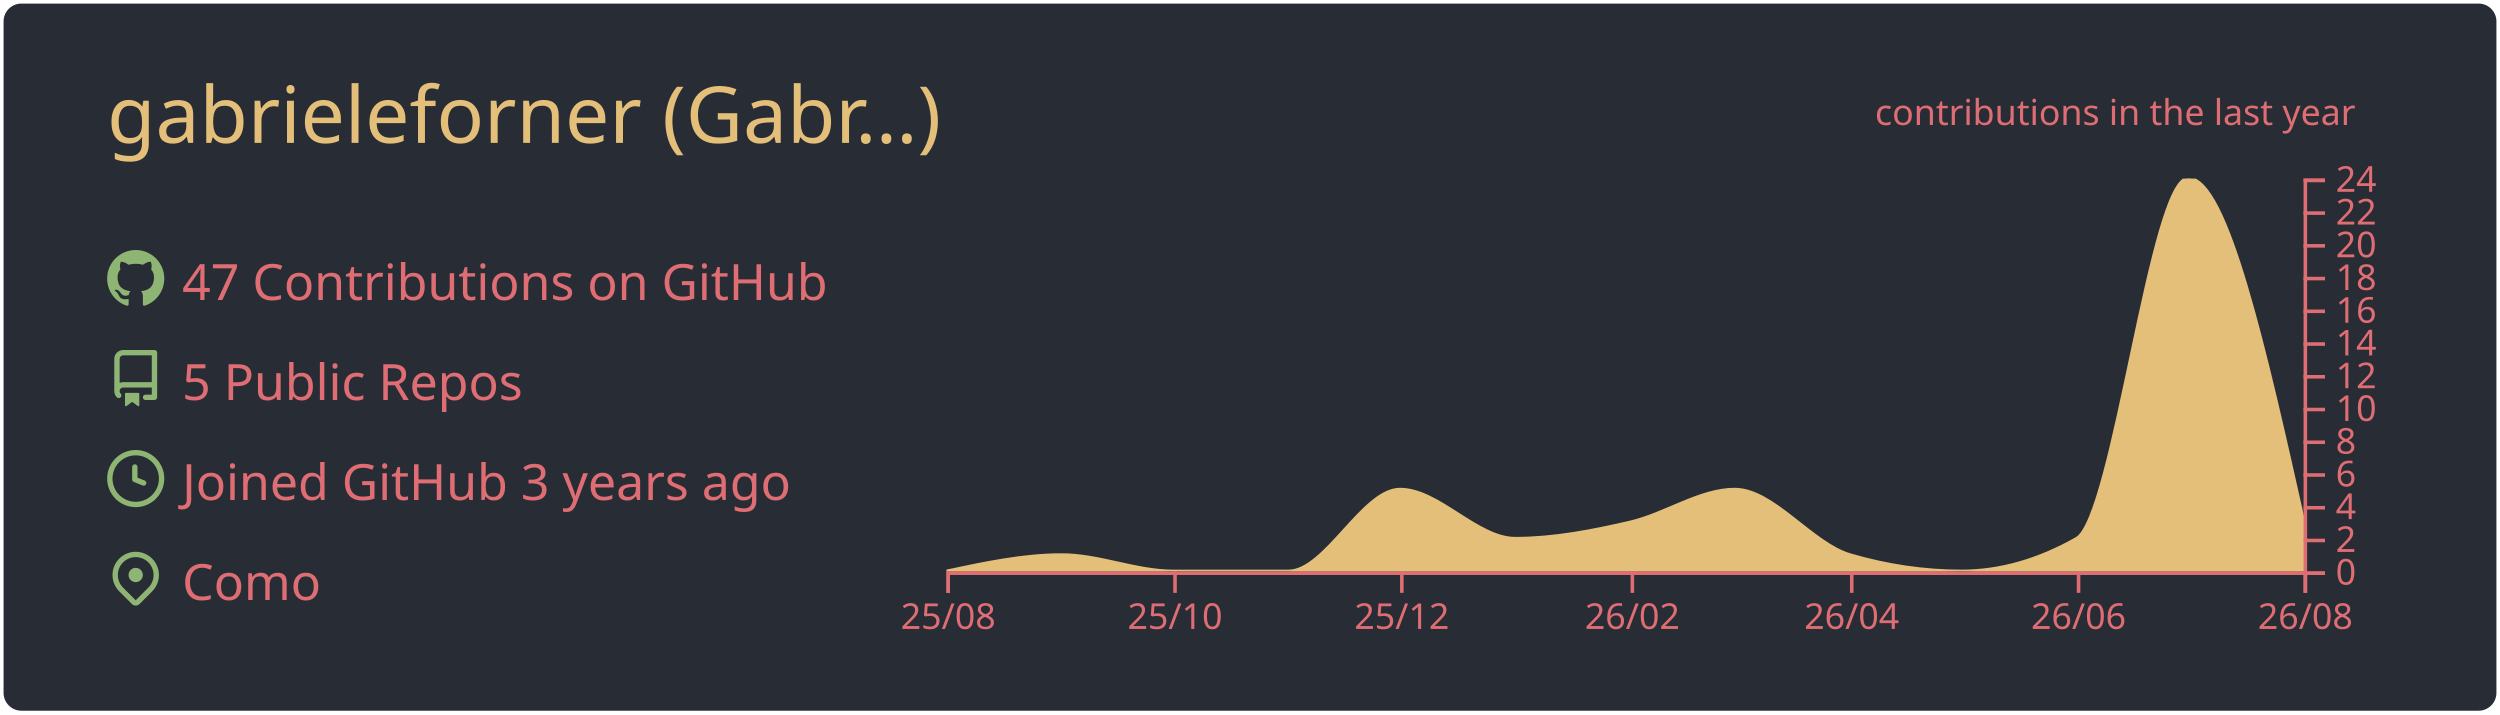
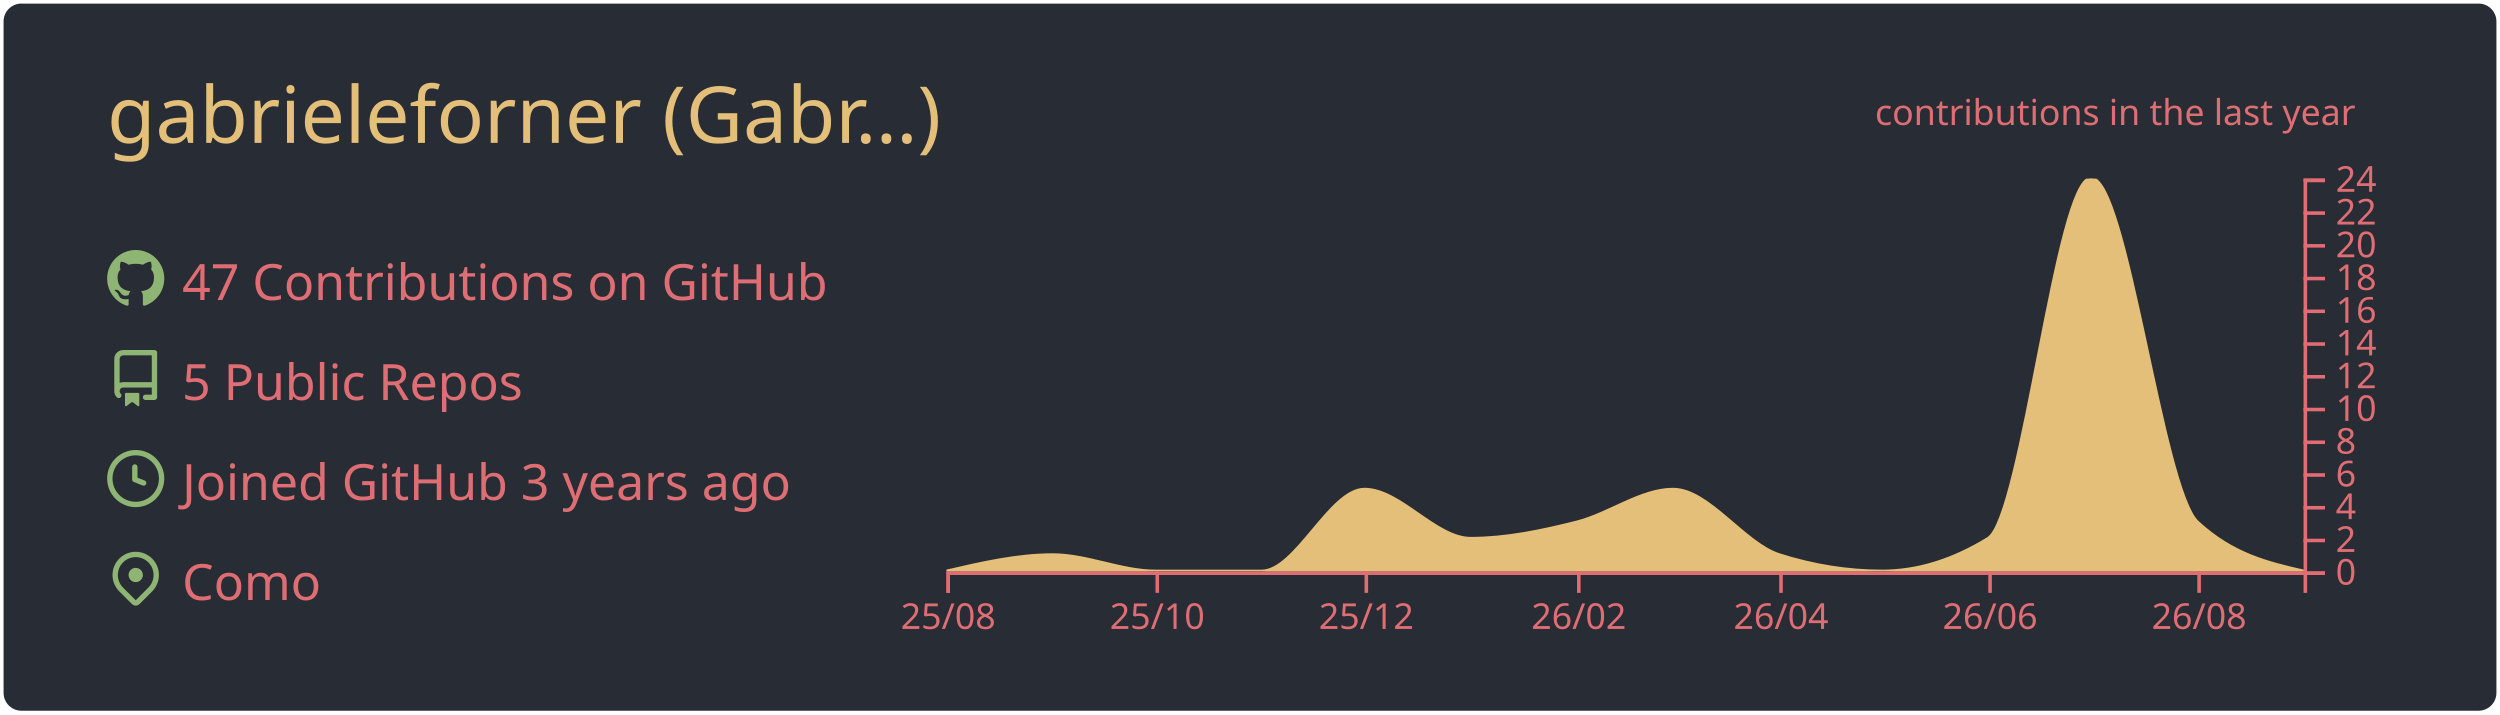
<svg xmlns="http://www.w3.org/2000/svg" width="700" height="200" viewBox="0 0 700 200">
  <style>* {
          font-family: 'Segoe UI', Ubuntu, "Helvetica Neue", Sans-Serif
        }</style>
  <g class="gpsc-root">
    <rect x="1" y="1" rx="5" ry="5" height="99%" width="99.714%" stroke="#000000" stroke-width="1" fill="#282c34" stroke-opacity="0" />
    <text x="30" y="40" class="gpsc-item" style="--gpsc-i: 0; font-size: 22px; fill: #e4bf7a;">gabrieleforner (Gabr…)</text>
    <g transform="translate(0,40)">
      <g transform="translate(30,30)">
        <g class="gpsc-item" style="--gpsc-i: 0;">
          <g transform="translate(0,0)" width="14" height="14" fill="#8eb573">
            <path fill-rule="evenodd" d="M8 0C3.58 0 0 3.58 0 8c0 3.54 2.29 6.53 5.47 7.59.4.07.55-.17.55-.38 0-.19-.01-.82-.01-1.49-2.01.37-2.53-.49-2.69-.94-.09-.23-.48-.94-.82-1.13-.28-.15-.68-.52-.01-.53.63-.01 1.08.58 1.23.82.72 1.21 1.87.87 2.33.66.07-.52.28-.87.51-1.07-1.78-.2-3.64-.89-3.64-3.95 0-.87.31-1.59.82-2.15-.08-.2-.36-1.02.08-2.12 0 0 .67-.21 2.2.82.64-.18 1.32-.27 2-.27.68 0 1.36.09 2 .27 1.53-1.04 2.2-.82 2.2-.82.44 1.1.16 1.92.08 2.12.51.56.82 1.27.82 2.15 0 3.07-1.87 3.75-3.65 3.95.29.25.54.73.54 1.48 0 1.07-.01 1.93-.01 2.2 0 .21.15.46.55.38A8.013 8.013 0 0016 8c0-4.42-3.58-8-8-8z" />
          </g>
        </g>
        <g class="gpsc-item" style="--gpsc-i: 1;">
          <g transform="translate(0,28)" width="14" height="14" fill="#8eb573">
            <path fill-rule="evenodd" d="M2 2.5A2.5 2.5 0 014.5 0h8.75a.75.75 0 01.75.75v12.5a.75.75 0 01-.75.75h-2.5a.75.75 0 110-1.5h1.75v-2h-8a1 1 0 00-.714 1.7.75.75 0 01-1.072 1.05A2.495 2.495 0 012 11.5v-9zm10.5-1V9h-8c-.356 0-.694.074-1 .208V2.5a1 1 0 011-1h8zM5 12.25v3.25a.25.25 0 00.4.2l1.45-1.087a.25.25 0 01.3 0L8.6 15.7a.25.25 0 00.4-.2v-3.25a.25.25 0 00-.25-.25h-3.5a.25.25 0 00-.25.25z" />
          </g>
        </g>
        <g class="gpsc-item" style="--gpsc-i: 2;">
          <g transform="translate(0,56)" width="14" height="14" fill="#8eb573">
            <path fill-rule="evenodd" d="M1.5 8a6.5 6.5 0 1113 0 6.5 6.5 0 01-13 0zM8 0a8 8 0 100 16A8 8 0 008 0zm.5 4.75a.75.75 0 00-1.5 0v3.5a.75.75 0 00.471.696l2.5 1a.75.75 0 00.557-1.392L8.5 7.742V4.75z" />
          </g>
        </g>
        <g class="gpsc-item" style="--gpsc-i: 3;">
          <g transform="translate(0,84)" width="14" height="14" fill="#8eb573">
            <path fill-rule="evenodd" d="M11.536 3.464a5 5 0 010 7.072L8 14.07l-3.536-3.535a5 5 0 117.072-7.072v.001zm1.06 8.132a6.5 6.5 0 10-9.192 0l3.535 3.536a1.5 1.5 0 002.122 0l3.535-3.536zM8 9a2 2 0 100-4 2 2 0 000 4z" />
          </g>
        </g>
        <text x="21" y="14" class="gpsc-item" style="--gpsc-i: 0; fill: #df6d74; font-size: 14px;">47 Contributions on GitHub</text>
        <text x="21" y="42" class="gpsc-item" style="--gpsc-i: 1; fill: #df6d74; font-size: 14px;">5 Public Repos</text>
        <text x="21" y="70" class="gpsc-item" style="--gpsc-i: 2; fill: #df6d74; font-size: 14px;">Joined GitHub 3 years ago</text>
        <text x="21" y="98" class="gpsc-item" style="--gpsc-i: 3; fill: #df6d74; font-size: 14px;">Como</text>
      </g>
      <g color="#e4bf7a" transform="translate(295,10)">
        <clipPath id="gpsc-reveal-clip">
          <rect class="gpsc-reveal" x="-30" y="0" width="410" height="110" style="--gpsc-w: 410px; --gpsc-i: 4;" />
        </clipPath>
        <g clip-path="url(#gpsc-reveal-clip)" class="gpsc-chart" style="--gpsc-i: 4;">
-           <path transform="translate(-30,0)" stroke="#e4bf7a" fill="#e4bf7a" opacity="1" d="M0,110C10.758,107.708,21.516,105.417,32.274,105.417C42.685,105.417,53.096,110,63.507,110C74.265,110,85.023,110,95.781,110C106.192,110,116.603,87.083,127.014,87.083C137.772,87.083,148.53,100.833,159.288,100.833C170.046,100.833,180.804,98.753,191.562,96.25C201.279,93.99,210.995,87.083,220.712,87.083C231.47,87.083,242.228,102.259,252.986,105.417C263.397,108.472,273.808,110,284.219,110C294.977,110,305.735,106.944,316.493,100.833C326.904,94.919,337.315,0,347.726,0C358.484,0,369.242,48.125,380,96.25L380,110C369.242,110,358.484,110,347.726,110C337.315,110,326.904,110,316.493,110C305.735,110,294.977,110,284.219,110C273.808,110,263.397,110,252.986,110C242.228,110,231.47,110,220.712,110C210.995,110,201.279,110,191.562,110C180.804,110,170.046,110,159.288,110C148.53,110,137.772,110,127.014,110C116.603,110,106.192,110,95.781,110C85.023,110,74.265,110,63.507,110C53.096,110,42.685,110,32.274,110C21.516,110,10.758,110,0,110Z" />
+           <path transform="translate(-30,0)" stroke="#e4bf7a" fill="#e4bf7a" opacity="1" d="M0,110C9.916,107.708,19.832,105.417,29.747,105.417C39.343,105.417,48.939,110,58.535,110C68.451,110,78.367,110,88.283,110C97.879,110,107.475,87.083,117.071,87.083C126.987,87.083,136.902,100.833,146.818,100.833C156.734,100.833,166.65,98.753,176.566,96.25C185.522,93.99,194.478,87.083,203.434,87.083C213.35,87.083,223.266,102.259,233.182,105.417C242.778,108.472,252.374,110,261.97,110C271.886,110,281.801,106.944,291.717,100.833C301.313,94.919,310.909,0,320.505,0C330.421,0,340.337,87.083,350.253,96.25C360.168,105.417,370.084,107.708,380,110L380,110C370.084,110,360.168,110,350.253,110C340.337,110,330.421,110,320.505,110C310.909,110,301.313,110,291.717,110C281.801,110,271.886,110,261.97,110C252.374,110,242.778,110,233.182,110C223.266,110,213.35,110,203.434,110C194.478,110,185.522,110,176.566,110C166.65,110,156.734,110,146.818,110C136.902,110,126.987,110,117.071,110C107.475,110,97.879,110,88.283,110C78.367,110,68.451,110,58.535,110C48.939,110,39.343,110,29.747,110C19.832,110,9.916,110,0,110Z" />
        </g>
        <g color="#df6d74" transform="translate(-30,110)" fill="none" font-size="10" font-family="sans-serif" text-anchor="middle">
          <path class="domain" stroke="currentColor" d="M0.5,6V0.5H380.5V6" />
          <g class="tick" opacity="1" transform="translate(0.5,0)">
            <line stroke="currentColor" y2="6" />
            <text fill="currentColor" y="9" dy="0.71em">25/08</text>
          </g>
-           <g class="tick" opacity="1" transform="translate(64.00685,0)">
+           <g class="tick" opacity="1" transform="translate(59.03535,0)">
            <line stroke="currentColor" y2="6" />
            <text fill="currentColor" y="9" dy="0.71em">25/10</text>
          </g>
-           <g class="tick" opacity="1" transform="translate(127.5137,0)">
+           <g class="tick" opacity="1" transform="translate(117.5707,0)">
            <line stroke="currentColor" y2="6" />
            <text fill="currentColor" y="9" dy="0.71em">25/12</text>
          </g>
-           <g class="tick" opacity="1" transform="translate(192.0616,0)">
+           <g class="tick" opacity="1" transform="translate(177.0657,0)">
            <line stroke="currentColor" y2="6" />
            <text fill="currentColor" y="9" dy="0.71em">26/02</text>
          </g>
-           <g class="tick" opacity="1" transform="translate(253.4863,0)">
+           <g class="tick" opacity="1" transform="translate(233.6818,0)">
            <line stroke="currentColor" y2="6" />
            <text fill="currentColor" y="9" dy="0.71em">26/04</text>
          </g>
-           <g class="tick" opacity="1" transform="translate(316.9932,0)">
+           <g class="tick" opacity="1" transform="translate(292.2172,0)">
            <line stroke="currentColor" y2="6" />
            <text fill="currentColor" y="9" dy="0.71em">26/06</text>
          </g>
-           <g class="tick" opacity="1" transform="translate(380.5,0)">
+           <g class="tick" opacity="1" transform="translate(350.7525,0)">
            <line stroke="currentColor" y2="6" />
            <text fill="currentColor" y="9" dy="0.71em">26/08</text>
          </g>
        </g>
        <g color="#df6d74" transform="translate(350,0)" fill="none" font-size="10" font-family="sans-serif" text-anchor="start">
          <path class="domain" stroke="currentColor" d="M6,110.5H0.5V0.5H6" />
          <g class="tick" opacity="1" transform="translate(0,110.5)">
            <line stroke="currentColor" x2="6" />
            <text fill="currentColor" x="9" dy="0.32em">0</text>
          </g>
          <g class="tick" opacity="1" transform="translate(0,101.3333)">
            <line stroke="currentColor" x2="6" />
            <text fill="currentColor" x="9" dy="0.32em">2</text>
          </g>
          <g class="tick" opacity="1" transform="translate(0,92.16667)">
            <line stroke="currentColor" x2="6" />
            <text fill="currentColor" x="9" dy="0.32em">4</text>
          </g>
          <g class="tick" opacity="1" transform="translate(0,83)">
            <line stroke="currentColor" x2="6" />
            <text fill="currentColor" x="9" dy="0.32em">6</text>
          </g>
          <g class="tick" opacity="1" transform="translate(0,73.83333)">
            <line stroke="currentColor" x2="6" />
            <text fill="currentColor" x="9" dy="0.32em">8</text>
          </g>
          <g class="tick" opacity="1" transform="translate(0,64.66667)">
            <line stroke="currentColor" x2="6" />
            <text fill="currentColor" x="9" dy="0.32em">10</text>
          </g>
          <g class="tick" opacity="1" transform="translate(0,55.5)">
            <line stroke="currentColor" x2="6" />
            <text fill="currentColor" x="9" dy="0.32em">12</text>
          </g>
          <g class="tick" opacity="1" transform="translate(0,46.33333)">
            <line stroke="currentColor" x2="6" />
            <text fill="currentColor" x="9" dy="0.32em">14</text>
          </g>
          <g class="tick" opacity="1" transform="translate(0,37.16667)">
            <line stroke="currentColor" x2="6" />
            <text fill="currentColor" x="9" dy="0.32em">16</text>
          </g>
          <g class="tick" opacity="1" transform="translate(0,28)">
            <line stroke="currentColor" x2="6" />
            <text fill="currentColor" x="9" dy="0.32em">18</text>
          </g>
          <g class="tick" opacity="1" transform="translate(0,18.83333)">
            <line stroke="currentColor" x2="6" />
            <text fill="currentColor" x="9" dy="0.32em">20</text>
          </g>
          <g class="tick" opacity="1" transform="translate(0,9.666667)">
            <line stroke="currentColor" x2="6" />
            <text fill="currentColor" x="9" dy="0.32em">22</text>
          </g>
          <g class="tick" opacity="1" transform="translate(0,0.5)">
            <line stroke="currentColor" x2="6" />
            <text fill="currentColor" x="9" dy="0.32em">24</text>
          </g>
        </g>
        <g>
          <text y="-15" x="230" style="fill: #df6d74; font-size: 10px;">contributions in the last year</text>
        </g>
      </g>
    </g>
  </g>
</svg>
